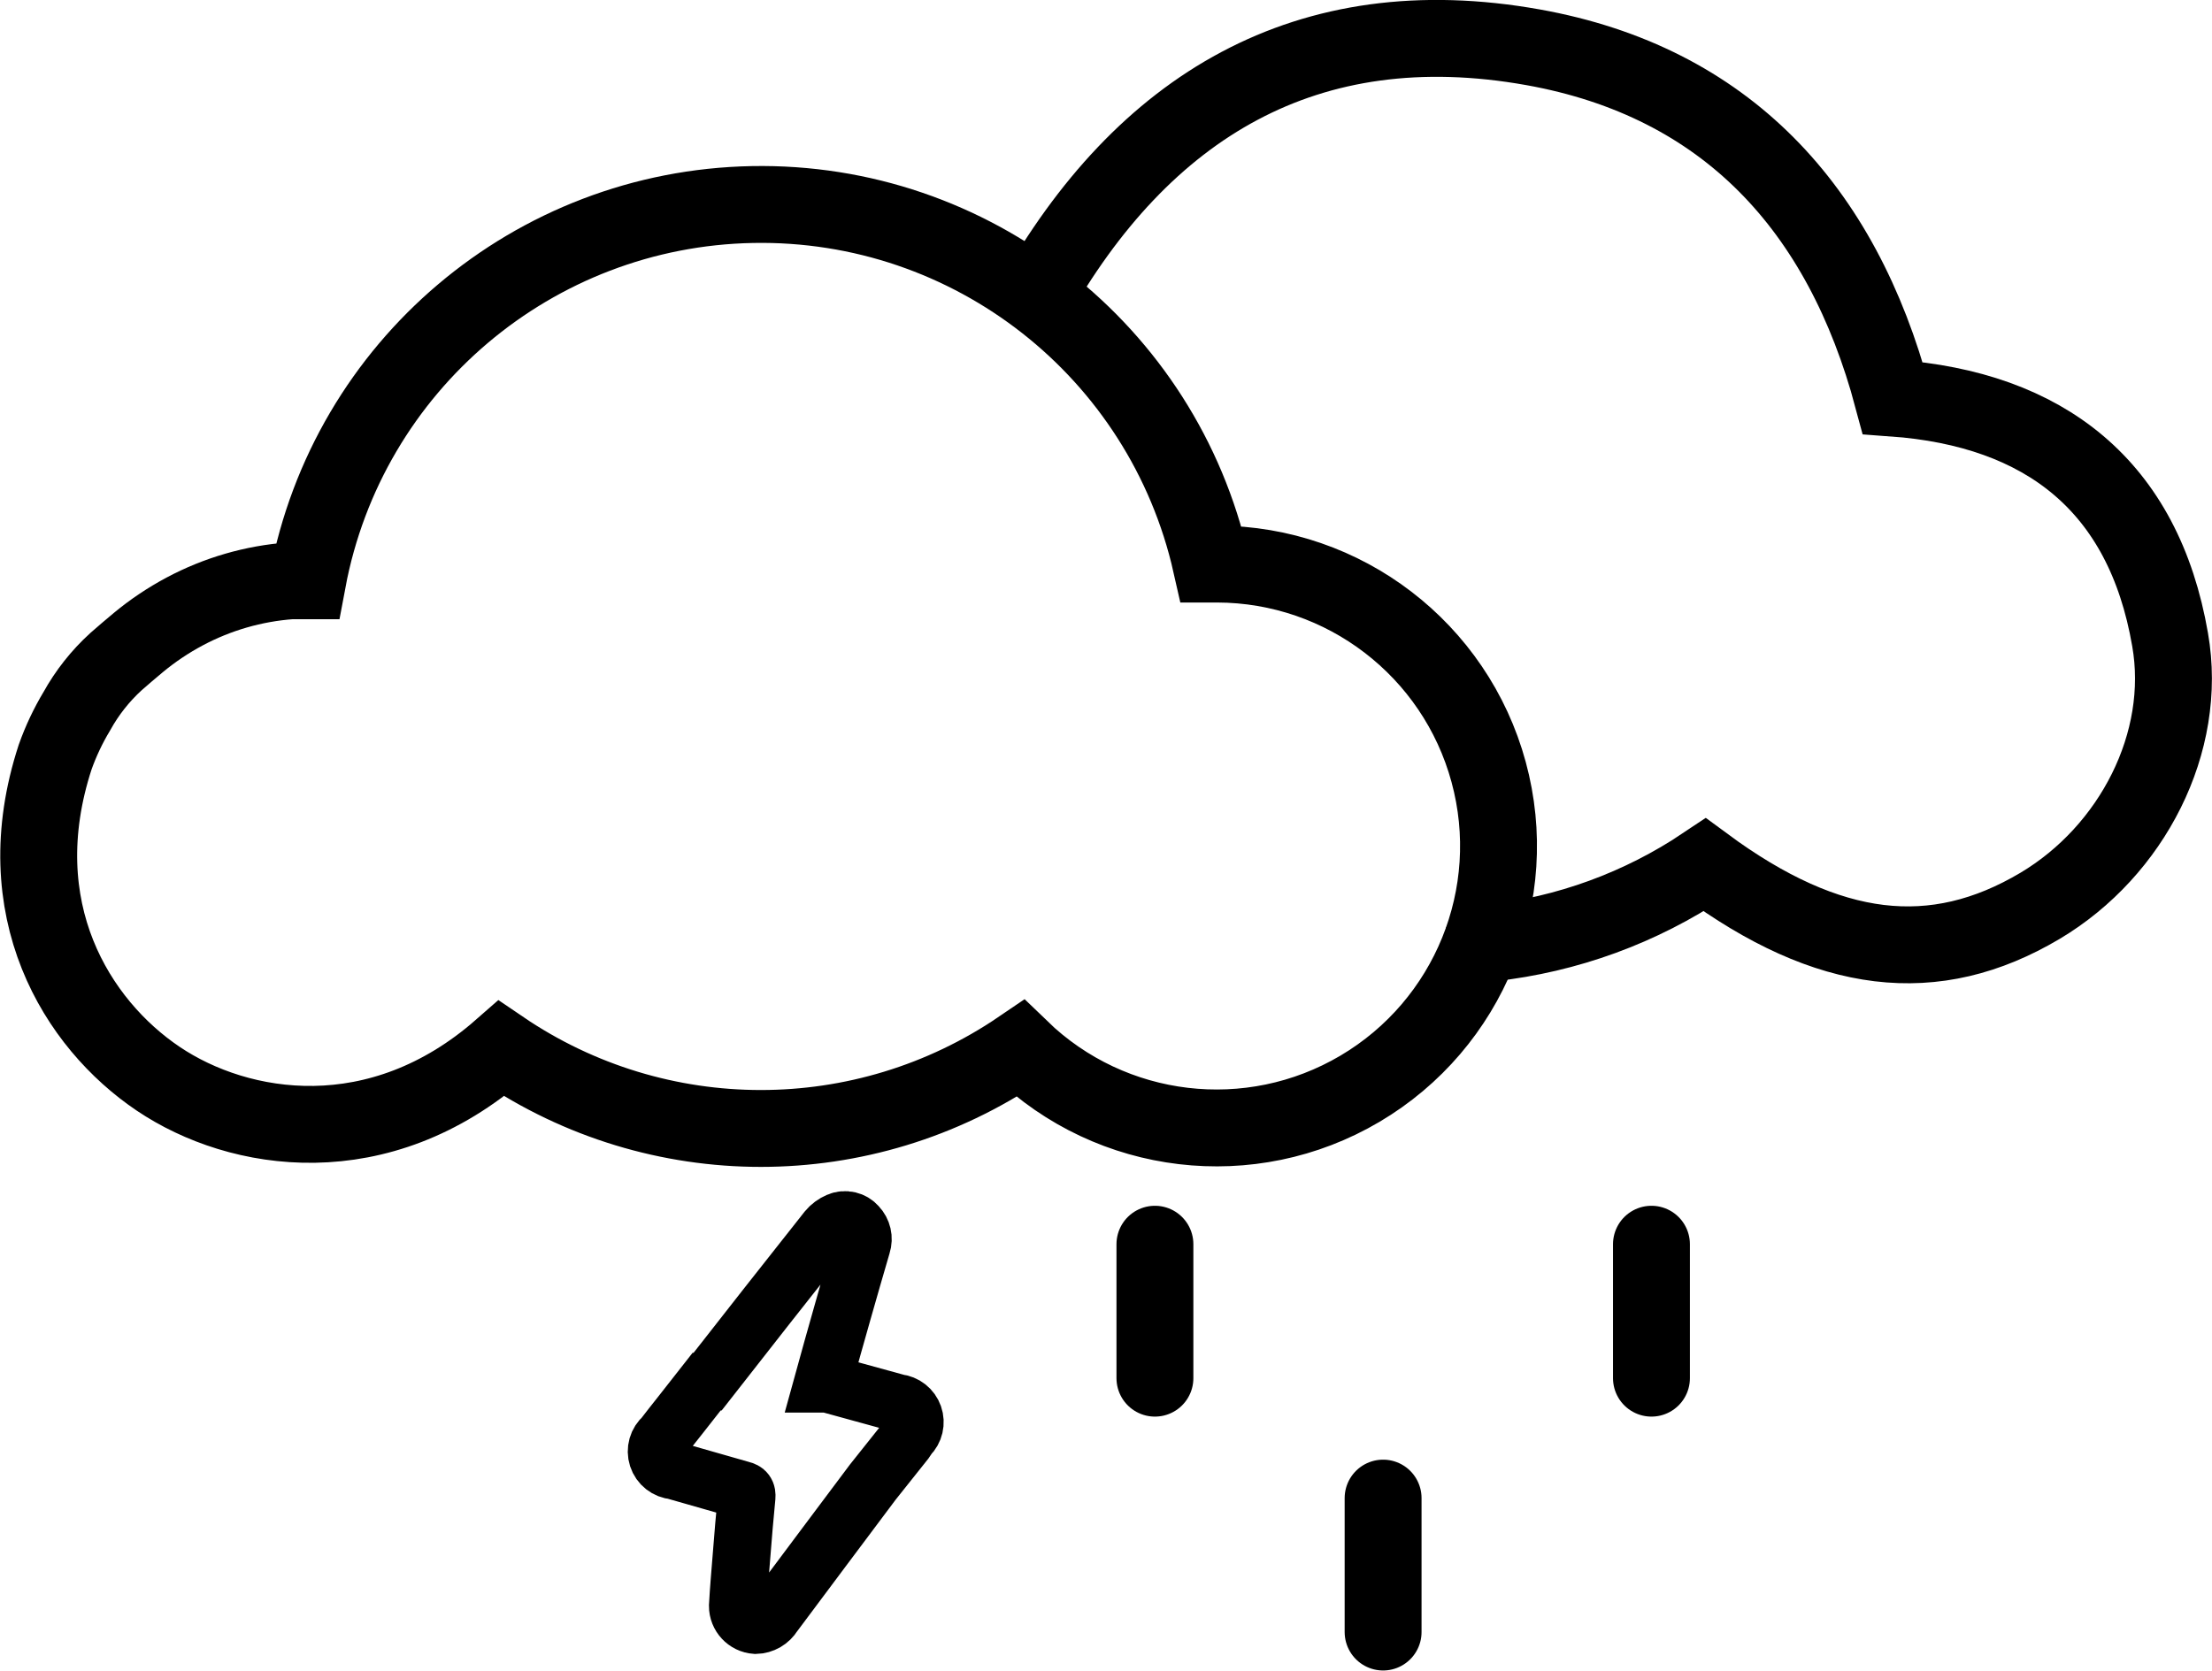
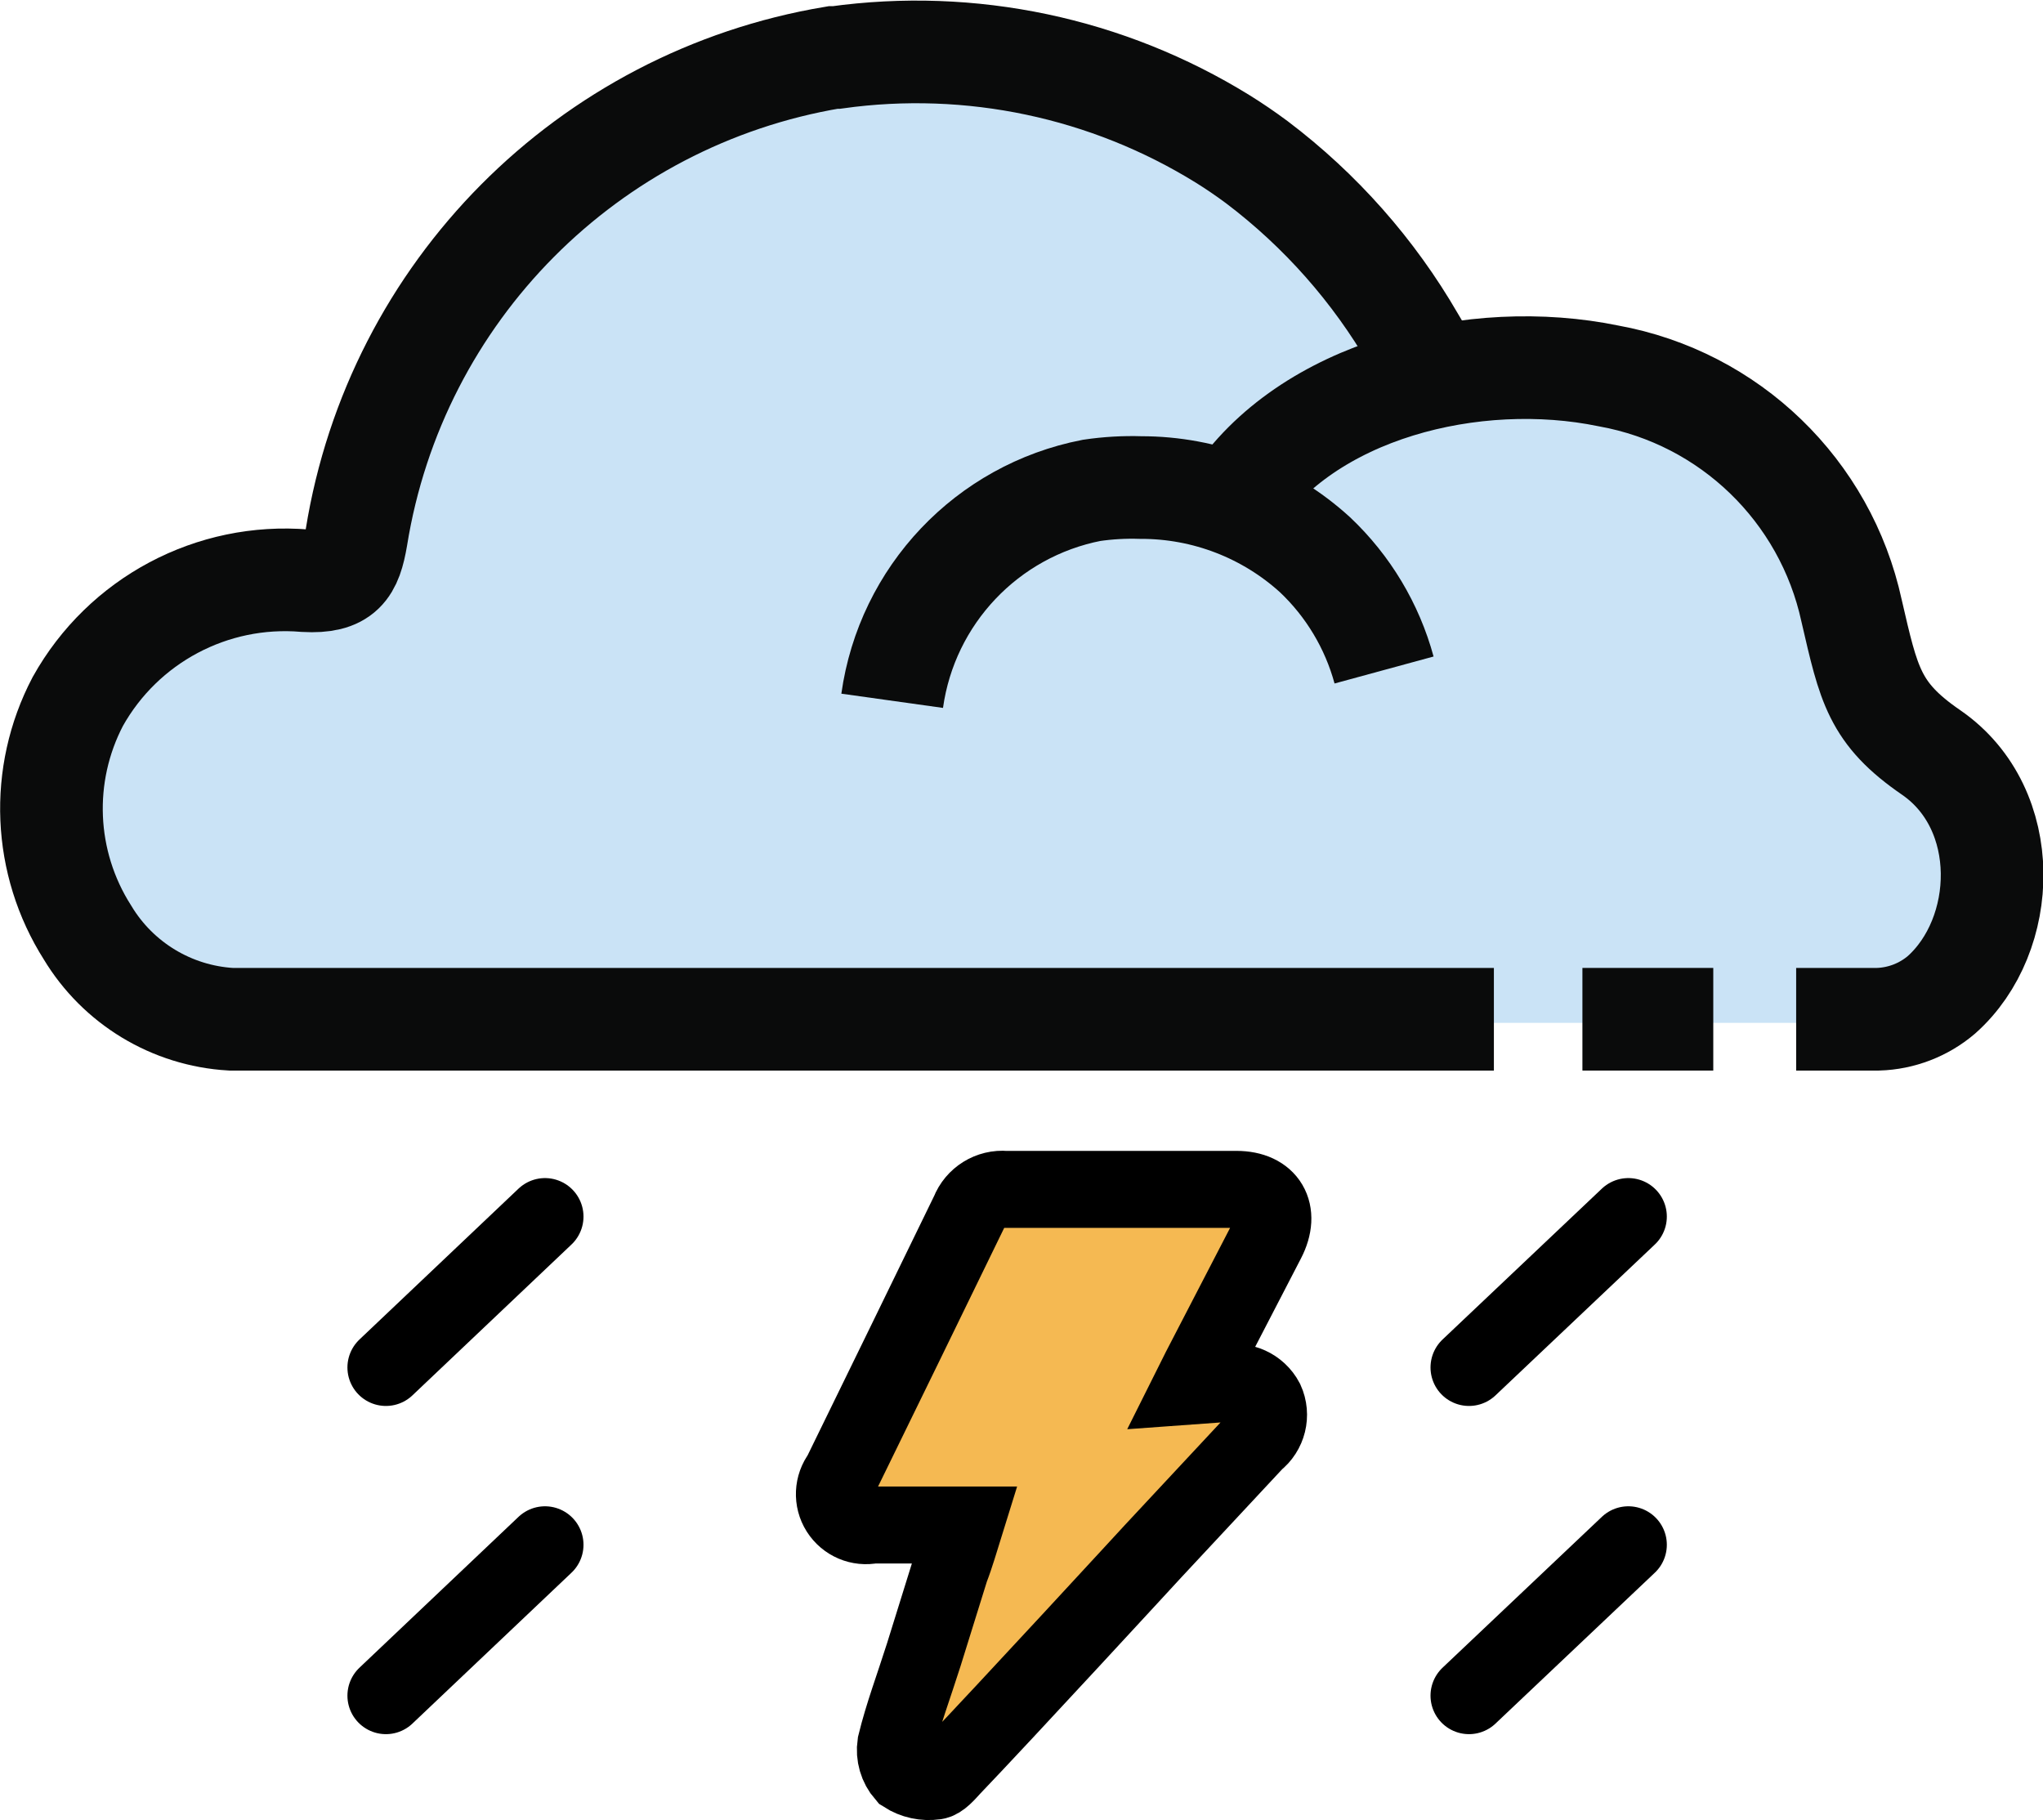
- <svg xmlns="http://www.w3.org/2000/svg" viewBox="0 0 115.07 86.92">
+ <svg xmlns="http://www.w3.org/2000/svg" viewBox="0 0 79.62 70.92">
  <defs>
-     <style>.cls-1,.cls-2,.cls-3{fill:none;stroke:#000;stroke-miterlimit:10;}.cls-1,.cls-2{stroke-width:4px;}.cls-2{stroke-linecap:round;}.cls-3{stroke-width:3px;}</style>
+     <style>.cls-1{fill:#f5b952;}.cls-2{fill:#cae3f6;}.cls-3,.cls-4,.cls-5{fill:none;stroke-miterlimit:10;}.cls-3,.cls-5{stroke:#000;stroke-width:3px;}.cls-4{stroke:#0a0b0b;stroke-width:4px;}.cls-5{stroke-linecap:round;}</style>
  </defs>
  <g id="Layer_2" data-name="Layer 2">
    <g id="Layer_1-2" data-name="Layer 1">
-       <path class="cls-1" d="M76.77,49.53a1.32,1.32,0,0,1,.77-.46A24.92,24.92,0,0,0,88.68,45c6.44,4.75,11.95,5.4,17.45,2.13,4.78-2.85,7.7-8.5,6.76-13.85-1.38-8-6.52-12-14.43-12.57C95.82,10.83,89.79,4.26,79.75,2.46,68,.36,59.45,5.51,53.73,15.7" />
-       <path class="cls-1" d="M63.32,29.35H63a24,24,0,0,0-47,.87l-.87,0a13.89,13.89,0,0,0-5.53,1.6A14.38,14.38,0,0,0,7.2,33.43c-.4.33-.79.67-1.17,1A10.11,10.11,0,0,0,4,37a13.24,13.24,0,0,0-1.13,2.39C.28,47.32,4,53.28,8.23,56.13s11.5,4,17.85-1.57a24,24,0,0,0,27,0A14.67,14.67,0,1,0,63.32,29.35Z" />
-       <line class="cls-2" x1="85.91" y1="64.74" x2="85.91" y2="71.71" />
-       <line class="cls-2" x1="60.08" y1="64.74" x2="60.08" y2="71.71" />
-       <line class="cls-2" x1="71.95" y1="77.95" x2="71.95" y2="84.92" />
-       <path class="cls-3" d="M46.69,73l-3.64-1L42.79,72q.52-1.89,1.05-3.75c.33-1.16.66-2.31,1-3.47a1,1,0,0,0-.23-1,.86.86,0,0,0-1-.23,1.55,1.55,0,0,0-.58.43q-3.12,3.94-6.22,7.91s0,0-.05,0l-1.42,1.81h0c-.26.33-.55.69-.83,1.06a1,1,0,0,0,.57,1.76l3.5,1c.21.05.28.14.26.37-.1,1-.18,2-.26,3s-.15,1.78-.2,2.67a1,1,0,0,0,.93,1,1.12,1.12,0,0,0,.93-.54c1.69-2.27,3.39-4.53,5.08-6.79l.09-.12L47.09,75c.07-.1.13-.2.2-.29A1,1,0,0,0,46.69,73Z" />
+       <path class="cls-1" d="M37.1,68.63c1.92-2,7.83-8.42,7.83-8.42h0c1.36-1.47,2.67-2.89,4-4.3a1.29,1.29,0,0,0,.39-1.57,1.34,1.34,0,0,0-1.49-.69c-.43.05-.86.07-1.38.11.14-.28.23-.48.33-.67l2.59-5c.58-1.13.06-2-1.18-2-3,0-6,0-9,0a1.41,1.41,0,0,0-1.42.88c-1.66,3.42-3.33,6.84-5,10.25A1.24,1.24,0,0,0,34,59.18h3.6c-.19.61-.35,1.17-.56,1.72L36,64.24c-.39,1.22-.81,2.34-1.09,3.48a1.44,1.44,0,0,0,.34,1.17,1.77,1.77,0,0,0,1.2.27C36.65,69.14,36.9,68.85,37.1,68.63Z" />
+       <path class="cls-2" d="M57.8,39.92H9.08a6.88,6.88,0,0,1-5.53-3.4,9,9,0,0,1,8.39-13.79c1.46.07,1.77-.47,2-1.71A22.53,22.53,0,0,1,32.31,2.26l.11,0A22.24,22.24,0,0,1,47.34,5.45c.44.27.87.58,1.31.9a23.18,23.18,0,0,1,6,7l.71,1.21" />
+       <path class="cls-2" d="M34.58,27.44a9.73,9.73,0,0,1,7.69-8.23,11.72,11.72,0,0,1,1.9-.15,9.9,9.9,0,0,1,6.72,2.64,9.57,9.57,0,0,1,2.67,4.52" />
+       <path class="cls-2" d="M47.74,19.67c2.82-4.4,9.3-6,14.48-5a11.85,11.85,0,0,1,9.38,9.2c.66,2.9.87,4,3.08,5.56,3.14,2.21,2.92,7.15.38,9.48a3.87,3.87,0,0,1-2.44.95H55.77" />
+       <line class="cls-2" x1="61.21" y1="39.91" x2="66.26" y2="39.91" />
+       <path class="cls-3" d="M37.1,68.88c1.92-2,7.83-8.42,7.83-8.42h0l4-4.29a1.31,1.31,0,0,0,.39-1.58,1.34,1.34,0,0,0-1.49-.68l-1.38.1.33-.66,2.59-5c.58-1.12.06-2-1.18-2-3,0-6,0-9,0a1.39,1.39,0,0,0-1.42.88c-1.66,3.42-3.33,6.83-5,10.25A1.23,1.23,0,0,0,34,59.43h3.6c-.19.61-.35,1.18-.56,1.72L36,64.49c-.39,1.23-.81,2.34-1.09,3.49a1.46,1.46,0,0,0,.34,1.17,1.76,1.76,0,0,0,1.2.26C36.65,69.39,36.9,69.1,37.1,68.88Z" />
+       <path class="cls-4" d="M58.22,39.72H9a7,7,0,0,1-5.59-3.38,9,9,0,0,1-.38-9,9.25,9.25,0,0,1,8.86-4.71c1.48.08,1.79-.46,2-1.69A22.6,22.6,0,0,1,32.47,2.24h.12A22.69,22.69,0,0,1,47.66,5.42q.66.41,1.32.9a23.26,23.26,0,0,1,6.11,6.91l.71,1.2" />
+       <path class="cls-4" d="M34.77,27.31a9.73,9.73,0,0,1,7.77-8.2A10.79,10.79,0,0,1,44.46,19a10.05,10.05,0,0,1,6.79,2.62,9.68,9.68,0,0,1,2.69,4.49" />
+       <path class="cls-4" d="M48.06,19.57c2.85-4.38,9.4-6,14.63-4.92a11.85,11.85,0,0,1,9.47,9.15c.67,2.89.88,4,3.11,5.53,3.18,2.2,3,7.12.39,9.44a4,4,0,0,1-2.47.95H70" />
+       <line class="cls-4" x1="61.67" y1="39.72" x2="66.77" y2="39.72" />
+       <line class="cls-5" x1="63.46" y1="60.2" x2="57.25" y2="66.08" />
+       <line class="cls-5" x1="21.24" y1="60.2" x2="15.04" y2="66.08" />
+       <line class="cls-5" x1="63.46" y1="47.41" x2="57.25" y2="53.29" />
+       <line class="cls-5" x1="21.24" y1="47.41" x2="15.04" y2="53.29" />
    </g>
  </g>
</svg>
